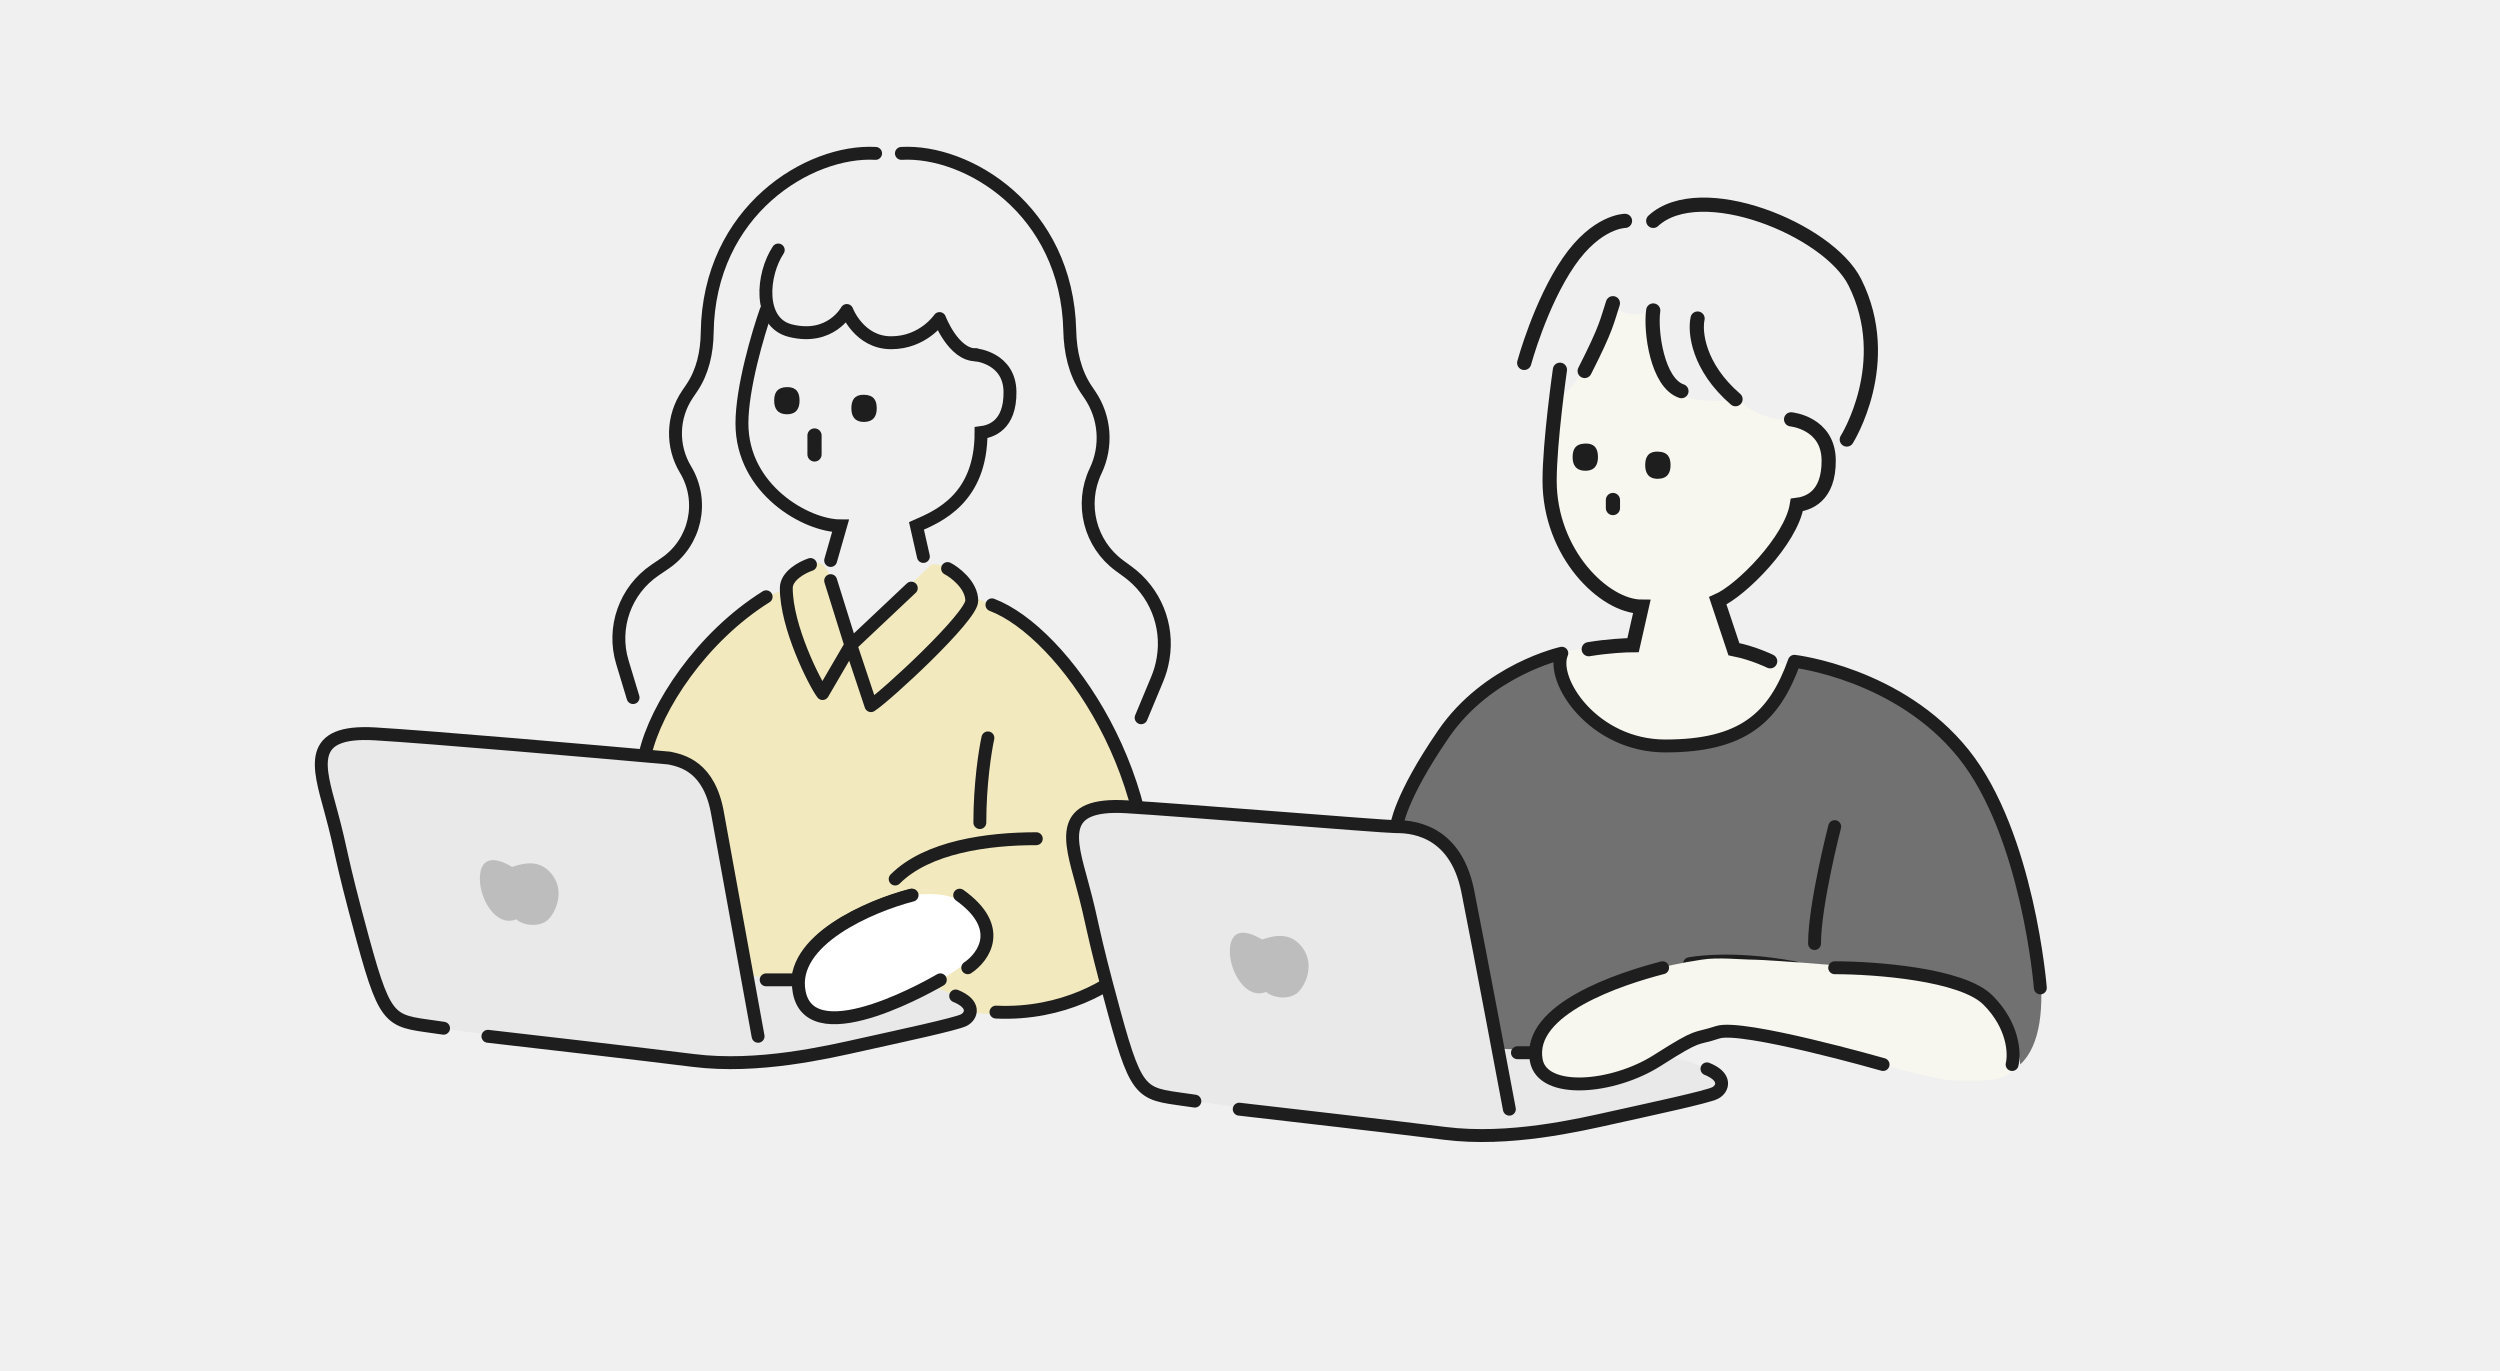
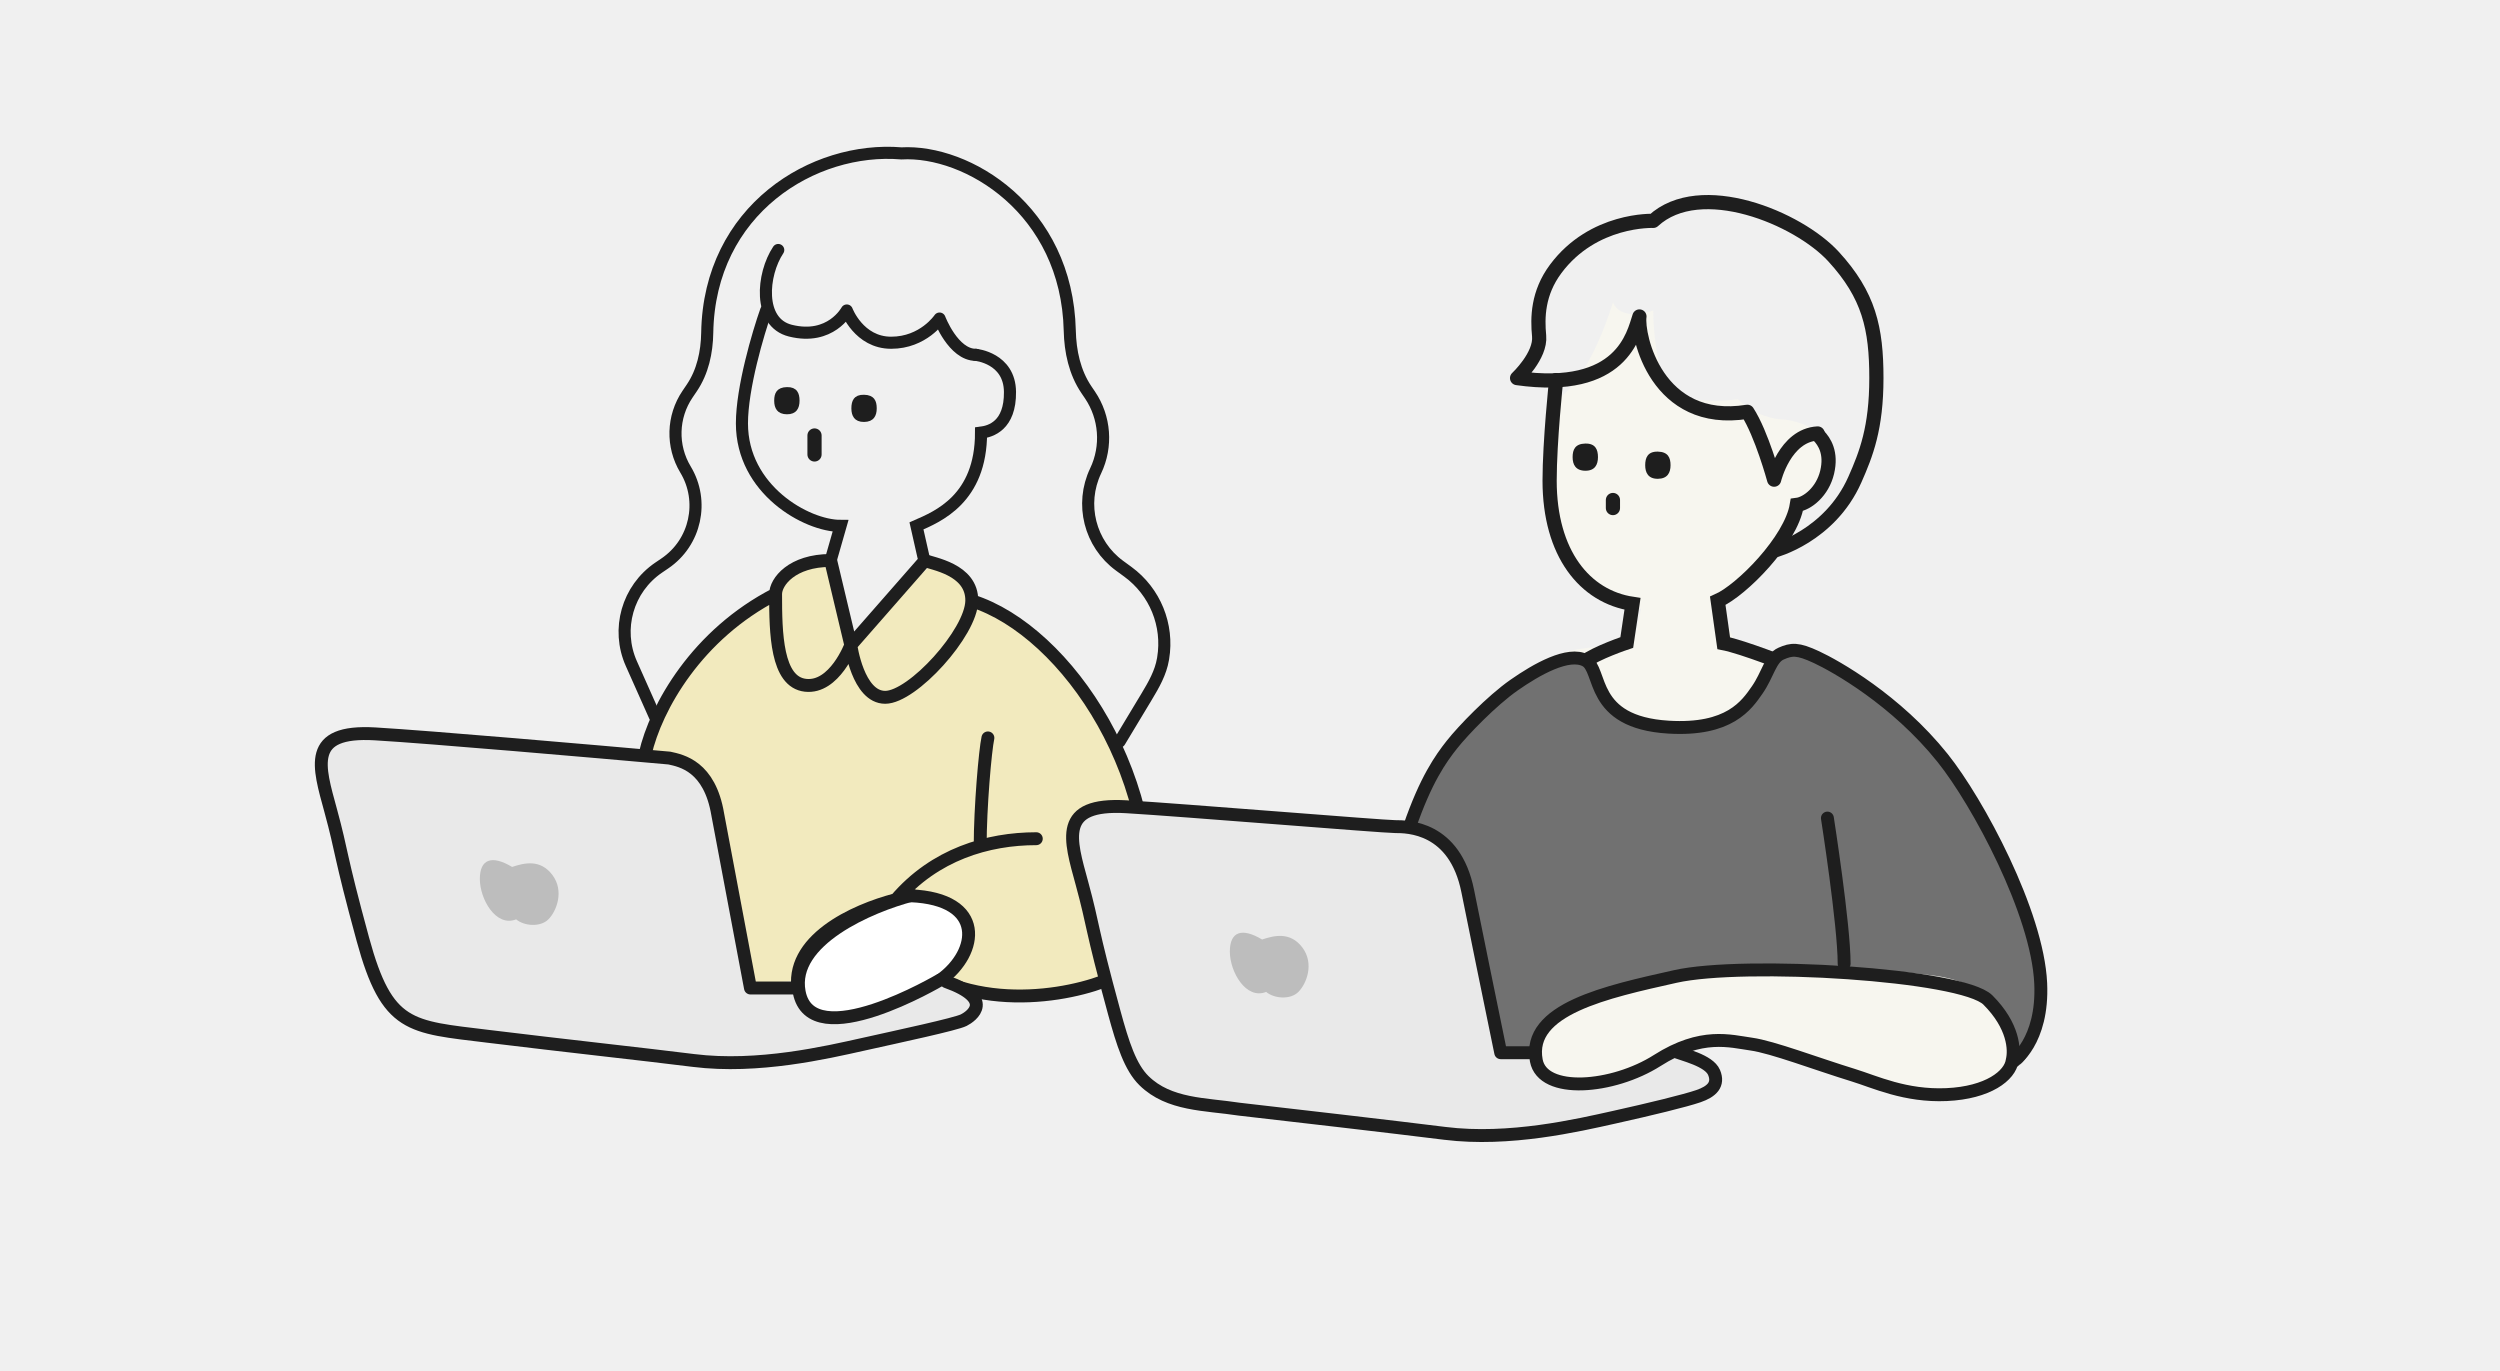
<svg xmlns="http://www.w3.org/2000/svg" width="310" height="170" viewBox="0 0 310 170" fill="none">
-   <path d="M108.574 19.02C100.386 18.557 87.895 26.051 87.692 41.264C87.659 43.679 87.136 46.104 85.781 48.103L85.251 48.885C83.356 51.682 83.259 55.325 85.002 58.218V58.218C87.378 62.161 86.256 67.274 82.448 69.86L81.222 70.692C77.52 73.206 75.881 77.832 77.175 82.115L78.5 86.5" stroke="#1E1E1E" stroke-width="1.6" stroke-linecap="round" />
-   <path d="M111.774 19.02C119.914 18.559 132.308 25.964 132.651 41C132.71 43.584 133.264 46.181 134.714 48.322L135.15 48.964C137.042 51.757 137.312 55.343 135.86 58.387V58.387C133.892 62.512 135.139 67.454 138.829 70.151L139.856 70.902C143.223 73.363 144.915 77.513 144.229 81.627L144.212 81.726C144.071 82.573 143.833 83.4 143.503 84.192L141.5 89" stroke="#1E1E1E" stroke-width="1.6" stroke-linecap="round" />
-   <path d="M96.502 31C94.502 34 93.951 39.987 98.002 41C103.002 42.25 105.003 38.5 105.003 38.5C105.003 38.5 106.502 42.5 110.502 42.5C114.502 42.5 116.503 39.5 116.503 39.5C116.503 39.5 118.203 44 121.003 44" stroke="#1E1E1E" stroke-width="1.6" stroke-linecap="round" stroke-linejoin="round" />
+   <path d="M81.202 88.832L78.287 82.29C76.385 78.023 77.814 73.007 81.679 70.382L82.448 69.86C86.256 67.274 87.378 62.162 85.002 58.219V58.219C83.259 55.325 83.356 51.682 85.251 48.885L85.781 48.103C87.136 46.104 87.657 43.679 87.697 41.264C87.946 25.988 100.88 18.108 111.774 19.02C119.914 18.56 132.308 25.964 132.651 41C132.71 43.585 133.264 46.181 134.714 48.322L135.15 48.964C137.042 51.757 137.312 55.343 135.86 58.388C133.892 62.513 135.139 67.454 138.829 70.151L139.856 70.902C143.223 73.364 144.915 77.513 144.229 81.627L144.212 81.726V81.726C143.931 83.415 143.06 84.929 142.177 86.395L138.829 91.956" stroke="#1E1E1E" stroke-width="1.5" stroke-linecap="round" />
+   <path d="M96.502 31C94.502 34 93.951 39.987 98.002 41C103.002 42.25 105.003 38.5 105.003 38.5C105.003 38.5 106.502 42.5 110.502 42.5C114.502 42.5 116.503 39.5 116.503 39.5C116.503 39.5 118.203 44 121.003 44" stroke="#1E1E1E" stroke-width="1.5" stroke-linecap="round" stroke-linejoin="round" />
  <path d="M101 54L101 56.353" stroke="#1E1E1E" stroke-width="1.76" stroke-linecap="round" />
  <path d="M98.344 49.686C98.344 50.063 98.264 50.278 98.179 50.384C98.123 50.454 97.99 50.576 97.58 50.572C97.159 50.568 97.021 50.445 96.963 50.373C96.88 50.27 96.8 50.062 96.8 49.686C96.8 49.283 96.873 49.088 96.944 48.998C96.986 48.944 97.114 48.811 97.59 48.801C98.044 48.79 98.157 48.919 98.195 48.969C98.271 49.068 98.344 49.281 98.344 49.686Z" fill="#1E1E1E" stroke="#1E1E1E" stroke-width="1.6" />
  <path d="M106.37 50.636C106.37 51.013 106.451 51.227 106.535 51.333C106.592 51.404 106.725 51.525 107.135 51.521C107.556 51.517 107.694 51.394 107.752 51.322C107.835 51.219 107.915 51.011 107.915 50.636C107.915 50.232 107.842 50.037 107.771 49.947C107.729 49.893 107.601 49.761 107.124 49.75C106.671 49.739 106.557 49.868 106.519 49.918C106.444 50.017 106.37 50.23 106.37 50.636Z" fill="#1E1E1E" stroke="#1E1E1E" stroke-width="1.6" />
-   <path d="M103 69.5L104.228 65.21C100 65.21 92 60.71 92 52.5C92 48.1 94 41.333 95 38.5" stroke="#1E1E1E" stroke-width="1.6" stroke-linecap="round" />
-   <path d="M114.499 69L113.642 65.21C116.309 64.043 121.651 61.857 121.651 53.647C122.846 53.494 125.281 52.787 125.238 48.591C125.195 44.396 120.999 44 120.999 44" stroke="#1E1E1E" stroke-width="1.6" stroke-linecap="round" />
-   <path d="M95.002 74C89.502 77 81.502 85 79.502 97.5C76.702 111.9 86.669 119.833 92.002 122L112.002 121L120.502 125.5C125.502 126.5 133.502 124 136.002 123C138.502 122 143.502 119 143.502 113C143.502 107 141.002 96.5 135.002 86.5C130.202 78.5 123.336 74.833 120.502 74C118.902 70.4 116.502 69.833 115.502 70L105.502 79.5C105.502 79.5 103.502 71 102.002 70C100.502 69 97.502 72.167 97.502 73L95.002 74Z" fill="#F2EABE" />
-   <path d="M103 72L105.5 80M105.5 80L102 86C101 84.667 97.5 77.726 97.5 72.926C97.5 71.385 99.5 70.333 100.5 70M105.5 80L113 72.926M105.5 80L108 87.5C109.833 86.333 120.5 76.5 120.5 74.5C120.5 72.5 118.3 70.9 117.5 70.5M80 93.5C81.333 87.667 87 79 95 74M123 75C131.833 78.333 145 97 142 116.5M140 120C138 122 131.9 125.9 123.5 125.5M113 111C107.833 112.333 97.8 116.6 99 123C100.5 131 116.5 121.5 116.5 121.5M111 109C115 105 122.5 104 128.5 104M122.5 91.5C122.167 93 121.5 97.2 121.5 102" stroke="#1E1E1E" stroke-width="1.6" stroke-linecap="round" stroke-linejoin="round" />
-   <path d="M88.502 98.5L92.502 121C95.169 121.167 101.202 121.5 104.002 121.5C107.502 121.5 116.502 121.5 119.002 124C121.002 126 119.169 126.834 118.002 127C116.335 127.334 111.302 128.4 104.502 130C96.002 132 90.002 131.5 87.502 131.5C85.002 131.5 62.502 128.5 54.502 127.5C48.102 126.7 47.169 124.5 47.502 123.5C45.669 117 41.602 102.6 40.002 97C38.402 91.4 43.002 90.667 45.502 91C54.836 91.834 75.002 93.6 81.002 94C87.002 94.4 88.502 97.167 88.502 98.5Z" fill="#E9E9E9" />
+   <path d="M103 69.5L104.228 65.21C100 65.21 92 60.71 92 52.5C92 48.1 94 41.333 95 38.5" stroke="#1E1E1E" stroke-width="1.5" stroke-linecap="round" />
+   <path d="M114.499 69L113.642 65.21C116.309 64.043 121.651 61.857 121.651 53.647C122.846 53.494 125.281 52.787 125.238 48.591C125.195 44.396 120.999 44 120.999 44" stroke="#1E1E1E" stroke-width="1.5" stroke-linecap="round" />
+   <path d="M95.002 74C89.502 77 81.502 85 79.502 97.5C76.702 111.9 86.669 119.834 92.002 122L112.002 121L116.645 122C123.2 124.278 133.737 123 136.237 122C138.737 121 143.502 119 143.502 113C143.502 107 141.002 96.5 135.002 86.5C130.202 78.5 123.336 74.834 120.502 74C118.902 70.4 116.502 69.834 115.502 70L105.502 79.5C105.502 79.5 103.502 71 102.002 70C100.502 69 96.277 72.219 96.277 73.052L95.002 74Z" fill="#F2EABE" />
+   <path d="M105.5 80L103 69.498C98.219 69.498 96.174 72.133 96.174 73.674M105.5 80C105.5 80 103.488 85.385 99.878 84.976C96.269 84.568 96.174 78.474 96.174 73.674M105.5 80L114.698 69.498C115.498 69.898 120.559 70.549 120.5 74.5M105.5 80C105.5 80 106.375 86.468 109.764 86.468C113.153 86.468 120.441 78.452 120.5 74.5M96.174 73.674C86.448 78.667 81.333 87.667 80 93.501M120.5 74.5C132.317 78.223 145 97 142 116.5M140 120C138 122 126.131 125.885 116.5 121.5C116.5 121.5 100.5 131 99 123C97.8 116.6 105.924 112.895 111.091 111.562C115.906 105.929 122.5 104 128.5 104M122.5 91.501C122.167 93.001 121.542 100.131 121.542 104.931" stroke="#1E1E1E" stroke-width="1.6" stroke-linecap="round" stroke-linejoin="round" />
+   <path d="M88.502 98.5L92.955 122.433C95.622 122.6 101.29 122.433 104.09 122.433C107.59 122.433 117.568 120.758 120.068 123.258C122.068 125.258 119.169 126.834 118.002 127C116.335 127.334 111.302 128.4 104.502 130C96.002 132 90.002 131.5 87.502 131.5C85.002 131.5 62.502 128.5 54.502 127.5C48.102 126.7 47.169 124.5 47.502 123.5C45.669 117 41.602 102.6 40.002 97C38.402 91.4 43.002 90.667 45.502 91C54.836 91.834 75.002 93.6 81.002 94C87.002 94.4 88.502 97.167 88.502 98.5Z" fill="#E9E9E9" />
  <path d="M59.5 109C59.5 106.5 61 106 63.5 107.5C65 107 67 106.5 68.5 108.5C70 110.5 69 113 68 114C67 115 65 114.833 64 114C61.5 115 59.5 111.5 59.5 109Z" fill="#BDBDBD" />
-   <path d="M55.002 127.5C48.502 126.5 48.002 127.5 45.002 116.5C42.002 105.5 42.502 106 41.002 100.5C39.502 95 38.002 90.5 46.502 91C53.302 91.4 73.668 93.167 83.002 94C84.507 94.333 88.002 95 89.002 101L94.002 128.5M60.502 128.5C66.335 129.167 79.602 130.7 86.002 131.5C94.002 132.5 102.502 130.5 107.002 129.5C111.502 128.5 118.502 127 119.502 126.5C120.502 126 121.002 124.5 118.502 123.5M98.502 121.5H95.002" stroke="#1E1E1E" stroke-width="1.6" stroke-linecap="round" stroke-linejoin="round" />
-   <path d="M99.099 123C97.899 116.6 107.932 112.333 113.099 111C120.697 110 122 114.5 122 116.5C122 118.1 118.399 120.5 116.599 121.5C116.599 121.5 100.599 131 99.099 123Z" fill="white" />
+   <path d="M117.355 121.73C123.367 123.884 120.502 126 119.502 126.5C118.502 127 111.502 128.5 107.002 129.5C102.502 130.5 94.002 132.5 86.002 131.5C79.602 130.7 70.169 129.685 60.502 128.5C50.834 127.315 48.002 127.5 45.002 116.5C42.002 105.5 42.502 106 41.002 100.5C39.502 95 38.002 90.5 46.502 91C53.302 91.4 73.668 93.167 83.002 94C84.507 94.333 88.002 95 89.002 101L93.057 122.514H98.762" stroke="#1E1E1E" stroke-width="1.6" stroke-linecap="round" stroke-linejoin="round" />
+   <path d="M99.099 123C97.899 116.6 108.909 111 113.099 111C117.288 111 119.728 112.989 120.028 115.203C120.329 117.418 118.399 120.5 116.599 121.5C116.599 121.5 100.599 131 99.099 123Z" fill="white" />
  <path d="M113.099 111C107.932 112.333 97.899 116.6 99.099 123C100.599 131 116.599 121.5 116.599 121.5" stroke="#1E1E1E" stroke-width="1.6" stroke-linecap="round" stroke-linejoin="round" />
-   <path d="M120 120C122 118.667 124.6 115 119 111" stroke="#1E1E1E" stroke-width="1.6" stroke-linecap="round" stroke-linejoin="round" />
+   <path d="M116.689 121.472C121.343 118.094 122.273 111.462 112.898 111.075" stroke="#1E1E1E" stroke-width="1.6" stroke-linecap="round" stroke-linejoin="round" />
  <path d="M193.503 81C195.903 80.2 200.503 80 202.503 80L203.502 75.5C202.301 75.1 200.002 74 199.003 73.5C190.203 67.9 191.336 55.167 193.003 49.5C196.203 47.9 199.003 40.833 200.003 37.5C200.803 39.5 203.669 39 205.003 38.5C205.003 40.833 205.403 46 207.003 48C208.603 50 213.336 49.833 215.503 49.5C217.503 51.5 220.003 52 221.003 52C223.169 52.167 227.403 53.5 227.003 57.5C226.603 61.5 223.836 62.5 222.503 62.5C222.503 68.5 216.169 73 213.003 74.5L215.503 80.5C217.903 80.9 221.169 82.333 222.503 83C220.103 91.4 209.836 92.833 205.003 92.5C194.603 90.5 193.003 84 193.503 81Z" fill="#F7F6EF" />
-   <path d="M193.431 45.848C193.431 45.848 192.152 54.758 192.152 59.598C192.152 68.629 198.931 75.229 203.582 75.229L202.502 80C201.669 80 199.402 80.1 197.002 80.5" stroke="#1E1E1E" stroke-width="1.76" stroke-linecap="round" />
-   <path d="M222.095 52C222.095 52 226.71 52.435 226.757 57.05C226.805 61.665 224.127 62.444 222.811 62.611C222.095 67 215.935 73.217 213.002 74.5L215.002 80.5C217.502 81 219.502 82 219.502 82" stroke="#1E1E1E" stroke-width="1.76" stroke-linecap="round" />
+   <path d="M192.961 47.127C192.961 47.127 192.152 54.758 192.152 59.598C192.152 68.629 196.514 73.99 202.431 74.877L201.721 79.67C201.721 79.67 197.937 80.925 196.381 82.115" stroke="#1E1E1E" stroke-width="1.76" stroke-linecap="round" />
+   <path d="M222.094 82.599C222.094 82.599 216.239 80.258 213.739 79.758L213 74.5C215.934 73.216 222.094 67 222.81 62.611C224.125 62.444 225.994 60.965 226.566 58.559C227.138 56.152 226.23 54.75 225.49 53.998" stroke="#1E1E1E" stroke-width="1.76" stroke-linecap="round" />
  <path d="M200.004 62L200.004 63" stroke="#1E1E1E" stroke-width="1.76" stroke-linecap="round" />
  <path d="M198.148 56.686C198.148 57.617 197.767 58.383 196.576 58.372C195.385 58.361 195.004 57.617 195.004 56.686C195.004 55.755 195.315 55.029 196.576 55.001C197.838 54.972 198.148 55.755 198.148 56.686Z" fill="#1E1E1E" />
  <path d="M204.004 57.686C204.004 58.617 204.385 59.383 205.576 59.372C206.767 59.361 207.148 58.617 207.148 57.686C207.148 56.755 206.838 56.029 205.576 56.001C204.315 55.972 204.004 56.755 204.004 57.686Z" fill="#1E1E1E" />
-   <path d="M200 37.598C199.266 39.798 199.3 40.5 196.5 46M205 38.5C204.633 41.066 205.5 47.5 208.5 48.5M229 54.5C229 54.5 235 45 230 35C226.718 28.437 210.85 22 205 27.389M189 45C189 45 190.999 37.611 194.5 32.5C198 27.389 201.5 27.389 201.5 27.389M215.205 49.5C210.569 45.5 210.137 41.166 210.5 39.5" stroke="#1E1E1E" stroke-width="1.76" stroke-linecap="round" stroke-linejoin="round" />
-   <path d="M185.502 84.5C178.002 88.5 173.002 100.5 172.502 106.5C170.102 120.1 180.502 128.167 186.002 130.5L190.502 130C191.702 124.4 201.002 121 205.502 120H221.502C229.502 120 237.002 120 243.502 122.5C248.702 124.5 250.335 129.667 250.502 132C255.702 127.2 252.002 112.333 249.502 105.5C244.702 87.9 229.502 82.5 222.502 82C220.502 91.2 210.335 92.833 205.502 92.5C195.102 91.3 193.169 84.333 193.502 81C190.302 81.4 186.835 83.5 185.502 84.5Z" fill="#717171" />
-   <path d="M173.164 102.5C173.164 102.5 173.502 99 179.002 91C184.502 83 193.664 81 193.664 81C192.223 84.333 197.572 92.5 206.502 92.5C216.102 92.5 220.002 89 222.502 82C222.502 82 235.502 83.5 243.502 93.5C251.502 103.5 253.002 122.5 253.002 122.5M209.502 119.5C209.502 119.5 214.502 118.5 222.502 120M227.502 102.5C227.502 102.5 225.002 112.2 225.002 117" stroke="#1E1E1E" stroke-width="1.6" stroke-linecap="round" stroke-linejoin="round" />
-   <path d="M181.502 107.5L185.502 130C188.169 130.166 194.202 130.5 197.002 130.5C200.502 130.5 209.502 130.5 212.002 133C214.002 135 212.169 135.833 211.002 136C209.335 136.333 204.302 137.4 197.502 139C189.002 141 183.002 140.5 180.502 140.5C178.002 140.5 155.502 137.5 147.502 136.5C141.102 135.7 140.169 133.5 140.502 132.5C138.669 126 134.602 111.6 133.002 106C131.402 100.4 136.002 99.666 138.502 100C147.836 100.833 168.002 102.6 174.002 103C180.002 103.4 181.502 106.166 181.502 107.5Z" fill="#E9E9E9" />
-   <path d="M152.5 118C152.5 115.5 154 115 156.5 116.5C158 116 160 115.5 161.5 117.5C163 119.5 162 122 161 123C160 124 158 123.833 157 123C154.5 124 152.5 120.5 152.5 118Z" fill="#BDBDBD" />
-   <path d="M148.162 136.538C141.662 135.538 141.162 136.538 138.162 125.538C135.162 114.538 135.662 115.038 134.162 109.538C132.662 104.038 131.162 99.538 139.662 100.038C146.462 100.438 171.5 102.5 173 102.5C174.5 102.5 180.4 102.5 182 110.5C183.6 118.5 187.162 137.538 187.162 137.538M153.662 137.538C159.495 138.205 172.762 139.738 179.162 140.538C187.162 141.538 195.662 139.538 200.162 138.538C204.662 137.538 211.662 136.038 212.662 135.538C213.662 135.038 214.162 133.538 211.662 132.538M190 130.538H188.162" stroke="#1E1E1E" stroke-width="1.6" stroke-linecap="round" stroke-linejoin="round" />
-   <path d="M191.501 127.5C194.001 124 201.001 120.5 211.001 119C213.002 118.666 216 119 217.5 119C219 119 233 120 240 121C247 122 249.5 126.5 250 130.5C250.5 134.5 246 134 242.5 134C239 134 223.5 129 217.5 128C211.5 127 210 128.5 209 129C208 129.5 206.001 132.5 198.001 134C190.001 135.5 189.001 131 191.501 127.5Z" fill="#F7F6EF" />
-   <path d="M206.162 120C200.996 121.333 189.3 125.1 190.5 131.5C191.295 135.74 200 135 205.5 131.5C211 128 210 129 213 128C216 127 233.5 132 233.5 132M227.5 120C232.5 120 243.3 120.8 246.5 124C249.7 127.2 249.833 130.667 249.5 132" stroke="#1E1E1E" stroke-width="1.6" stroke-linecap="round" stroke-linejoin="round" />
+   <path d="M219.991 68.282C219.991 68.282 226.879 66.517 229.999 59.479C231.41 56.296 232.672 53.071 232.672 46.884C232.672 40.697 231.754 36.61 227.359 31.816C222.965 27.023 210.849 22 204.999 27.389C204.999 27.389 197.567 27.077 192.902 33.349C190.667 36.354 190.634 39.402 190.851 41.657C191.087 44.108 188.117 46.884 188.117 46.884C201.167 48.719 202.557 41.441 203.29 39.241C202.963 41.532 205.375 52.877 216.672 51.063C218.439 53.779 219.991 59.479 219.991 59.479C219.991 59.479 221.309 53.972 225.391 53.749" stroke="#1E1E1E" stroke-width="1.76" stroke-linecap="round" stroke-linejoin="round" />
+   <path d="M181.402 90.545C177.024 95.972 174.479 99.69 173.979 105.69C171.579 119.29 180.504 128.166 186.004 130.5L190.504 130C191.704 124.4 202.019 122.865 206.519 121.865C209.185 121.865 215.104 120 221.504 120C229.504 120 237.004 120 243.504 122.5C248.704 124.5 250.337 129.666 250.504 132C253.195 129.516 253.723 123.556 252.271 117.129C250.918 111.136 247.733 104.694 245.918 101.441C242.158 94.699 239.008 90.621 233.533 86.574C227.018 81.759 222.505 79.99 220.73 81.091C219.784 81.678 219.266 83.659 218.174 85.195C217.465 86.192 217.477 86.201 215.348 88.215C213.218 90.228 209.049 90.139 206.523 89.964C196.123 88.764 198.555 82.006 195.82 81.375C193.084 80.744 185.78 85.119 181.402 90.545Z" fill="#717171" />
+   <path d="M174.777 102.559C176.786 96.698 178.656 94.076 180.043 92.325C181.43 90.573 184.967 86.898 187.741 84.957C190.514 83.016 194.485 80.751 196.62 81.904C198.755 83.057 197.026 89.565 206.89 90.165C214.444 90.625 216.585 87.441 217.902 85.544C219.218 83.646 219.528 81.633 220.844 81.052C222.161 80.472 222.896 80.394 225.245 81.487C227.594 82.58 235.115 86.779 240.892 94.001C245.256 99.456 252.646 113.187 253.047 121.921C253.381 129.199 249.65 131.626 249.65 131.626M226.598 101.441C226.598 101.441 228.673 114.7 228.673 119.5" stroke="#1E1E1E" stroke-width="1.6" stroke-linecap="round" stroke-linejoin="round" />
+   <path d="M181.502 107.499L185.502 129.999C188.169 130.166 194.202 130.499 197.002 130.499C200.502 130.499 209.502 130.499 212.002 132.999C214.002 134.999 212.169 135.833 211.002 135.999C209.335 136.333 204.302 137.399 197.502 138.999C189.002 140.999 183.002 140.499 180.502 140.499C178.002 140.499 155.502 137.499 147.502 136.499C141.102 135.699 140.169 133.499 140.502 132.499C138.669 125.999 134.602 111.599 133.002 105.999C131.402 100.399 136.002 99.666 138.502 99.999C147.836 100.833 168.002 102.599 174.002 102.999C180.002 103.399 181.502 106.166 181.502 107.499Z" fill="#E9E9E9" />
+   <path d="M152.5 117.999C152.5 115.499 154 114.999 156.5 116.499C158 115.999 160 115.499 161.5 117.499C163 119.499 162 121.999 161 122.999C160 123.999 158 123.832 157 122.999C154.5 123.999 152.5 120.499 152.5 117.999Z" fill="#BDBDBD" />
+   <path d="M207.438 130.276C208.754 130.803 211.912 131.491 212.543 132.984C213.174 134.476 212.263 135.354 210.609 135.923C208.956 136.491 204.662 137.537 200.162 138.537C195.662 139.537 187.162 141.537 179.162 140.537C172.762 139.737 159.495 138.204 153.662 137.537C149.462 136.891 144.968 137.057 141.86 134.009C140.158 132.34 139.224 129.43 138.162 125.537C135.162 114.537 135.662 115.037 134.162 109.537C132.662 104.037 131.162 99.537 139.662 100.037C146.462 100.437 171.5 102.499 173 102.499C174.5 102.499 180.4 102.499 182 110.499C182.883 114.912 184.667 123.618 186.089 130.537H190" stroke="#1E1E1E" stroke-width="1.6" stroke-linecap="round" stroke-linejoin="round" />
+   <path d="M191.501 127.5C194.001 124 200.941 121.891 210.941 120.391C212.941 120.057 217.331 119.87 218.831 119.87C220.331 119.87 233 120 240 121C247 122 249.5 126.5 250 130.5C250.5 134.5 243.552 135.925 239.206 135.563C236.828 135.365 231.878 134.117 227.327 132.231C223.561 130.671 220.217 129.926 217.5 129.473C211.5 128.473 208.251 129.487 207.251 129.987C206.251 130.487 206.001 132.5 198.001 134C190.001 135.5 189.001 131 191.501 127.5Z" fill="#F7F6EF" />
+   <path d="M190.501 131.5C189.301 125.1 199.229 122.996 207.736 121.084C216.242 119.172 243.301 120.8 246.501 124C249.701 127.2 249.846 130.167 249.513 131.5C249.259 133.387 246.501 135.5 241.38 135.73C236.259 135.959 232.483 134.145 229.81 133.324C225.263 131.927 219.78 129.833 217.169 129.47C214.557 129.108 211.002 128 205.502 131.5C200.002 135 191.296 135.74 190.501 131.5Z" stroke="#1E1E1E" stroke-width="1.6" stroke-linecap="round" stroke-linejoin="round" />
</svg>
